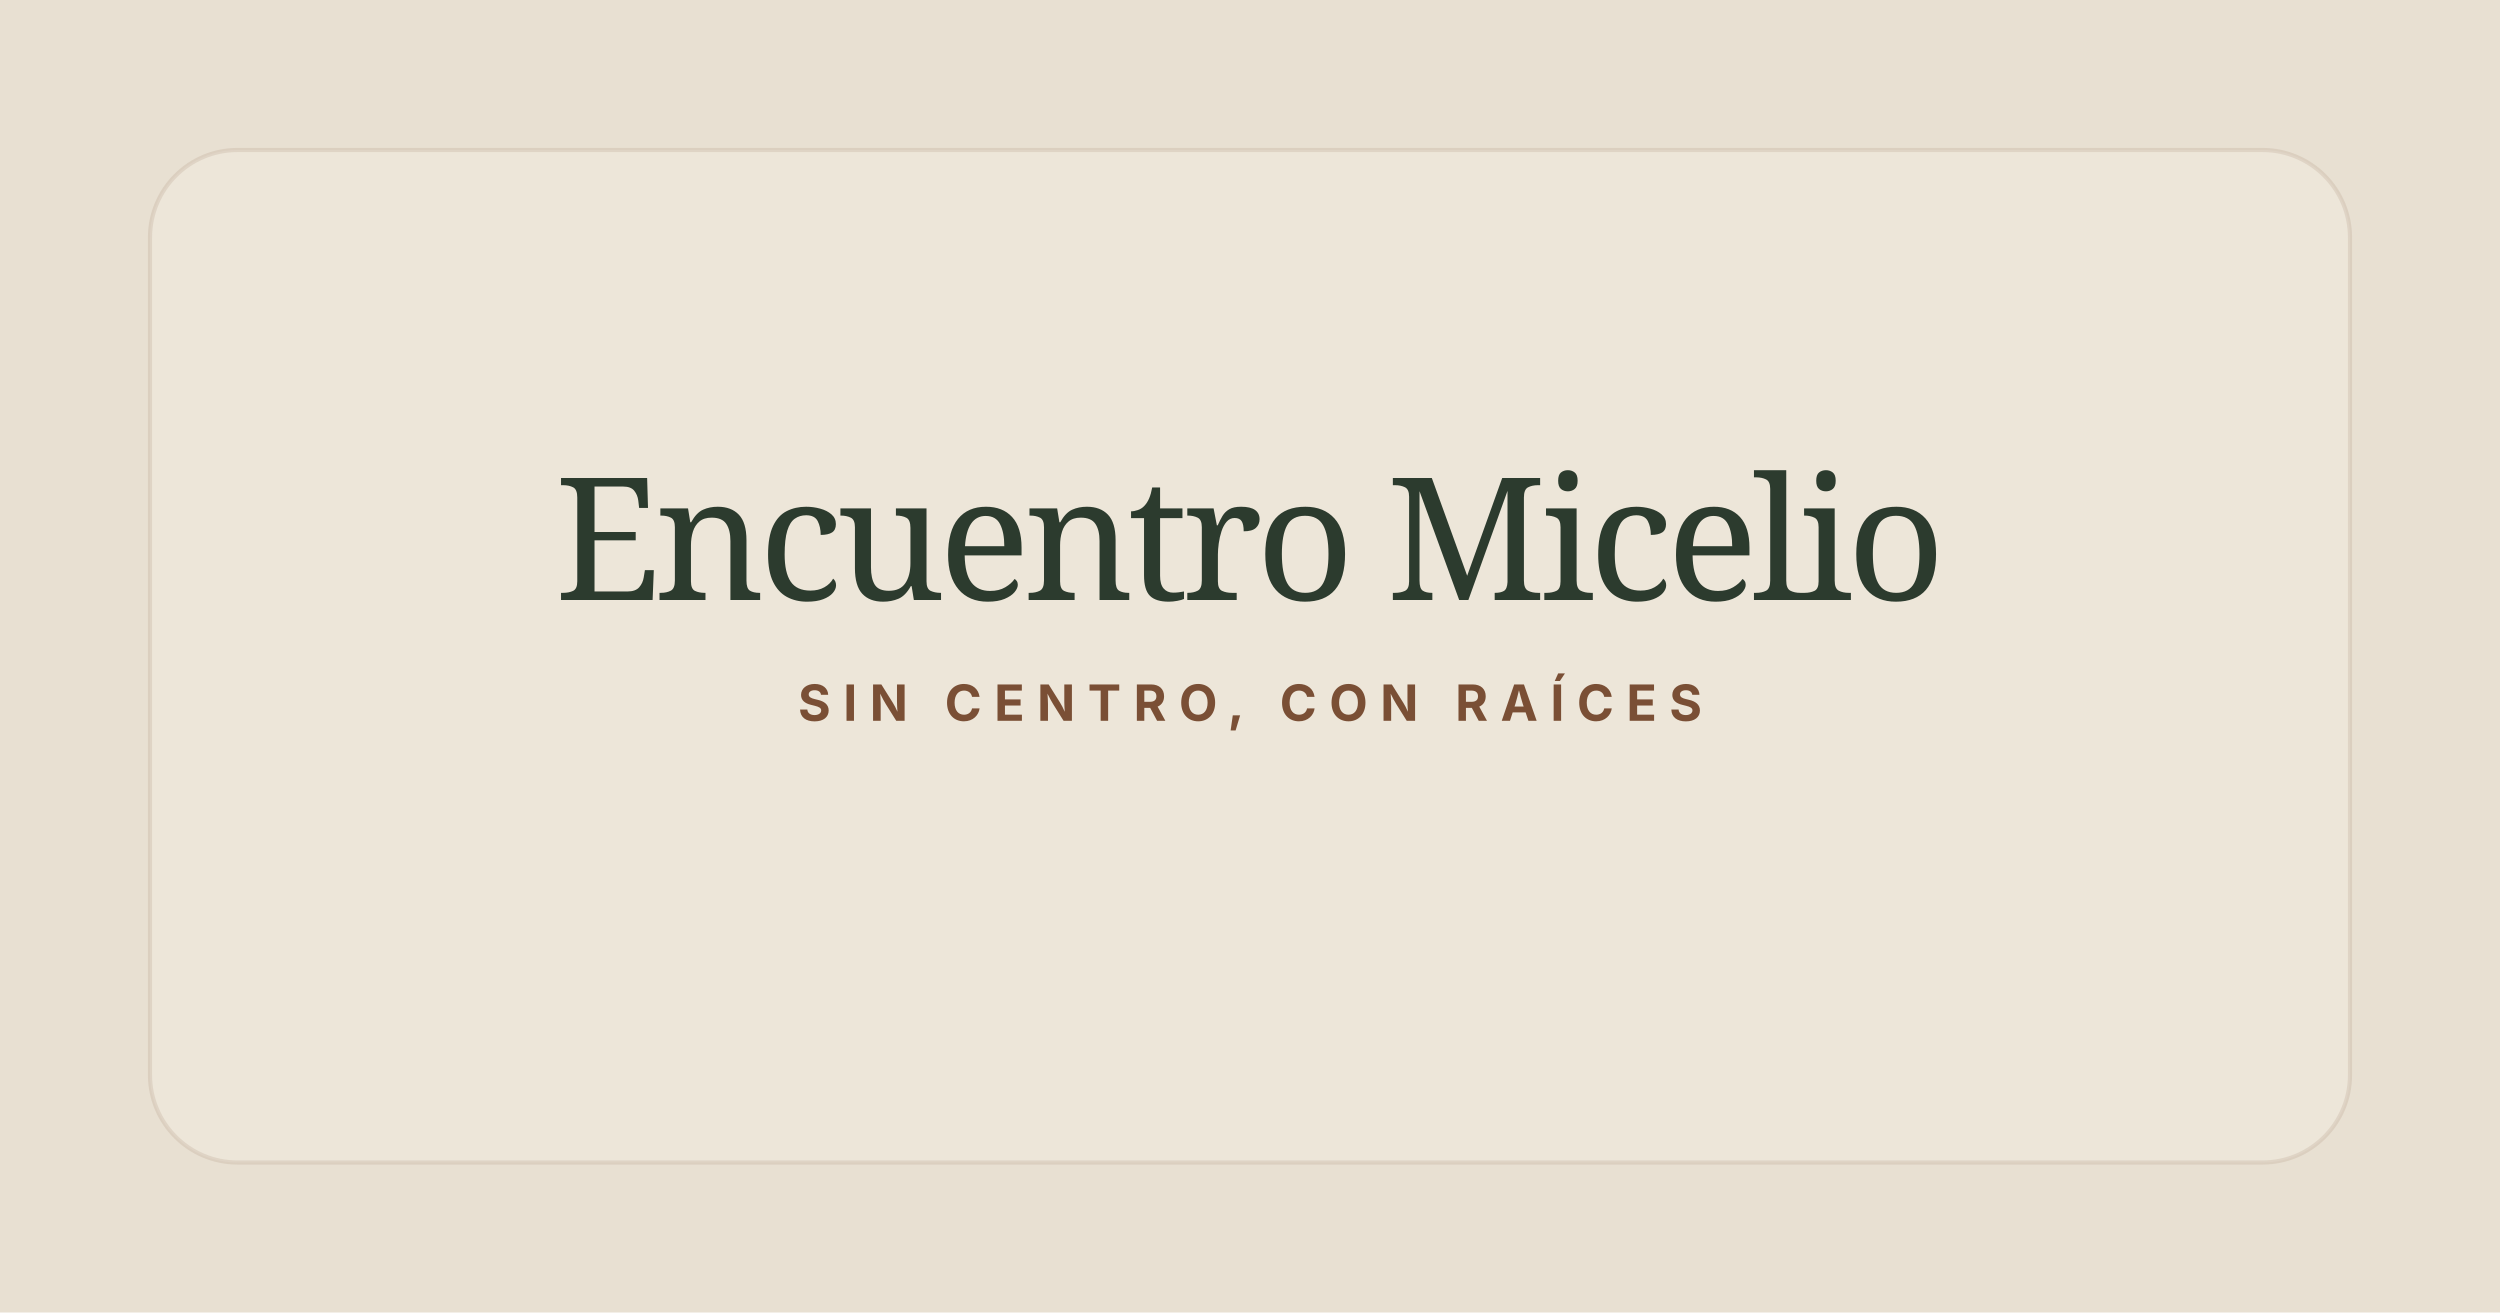
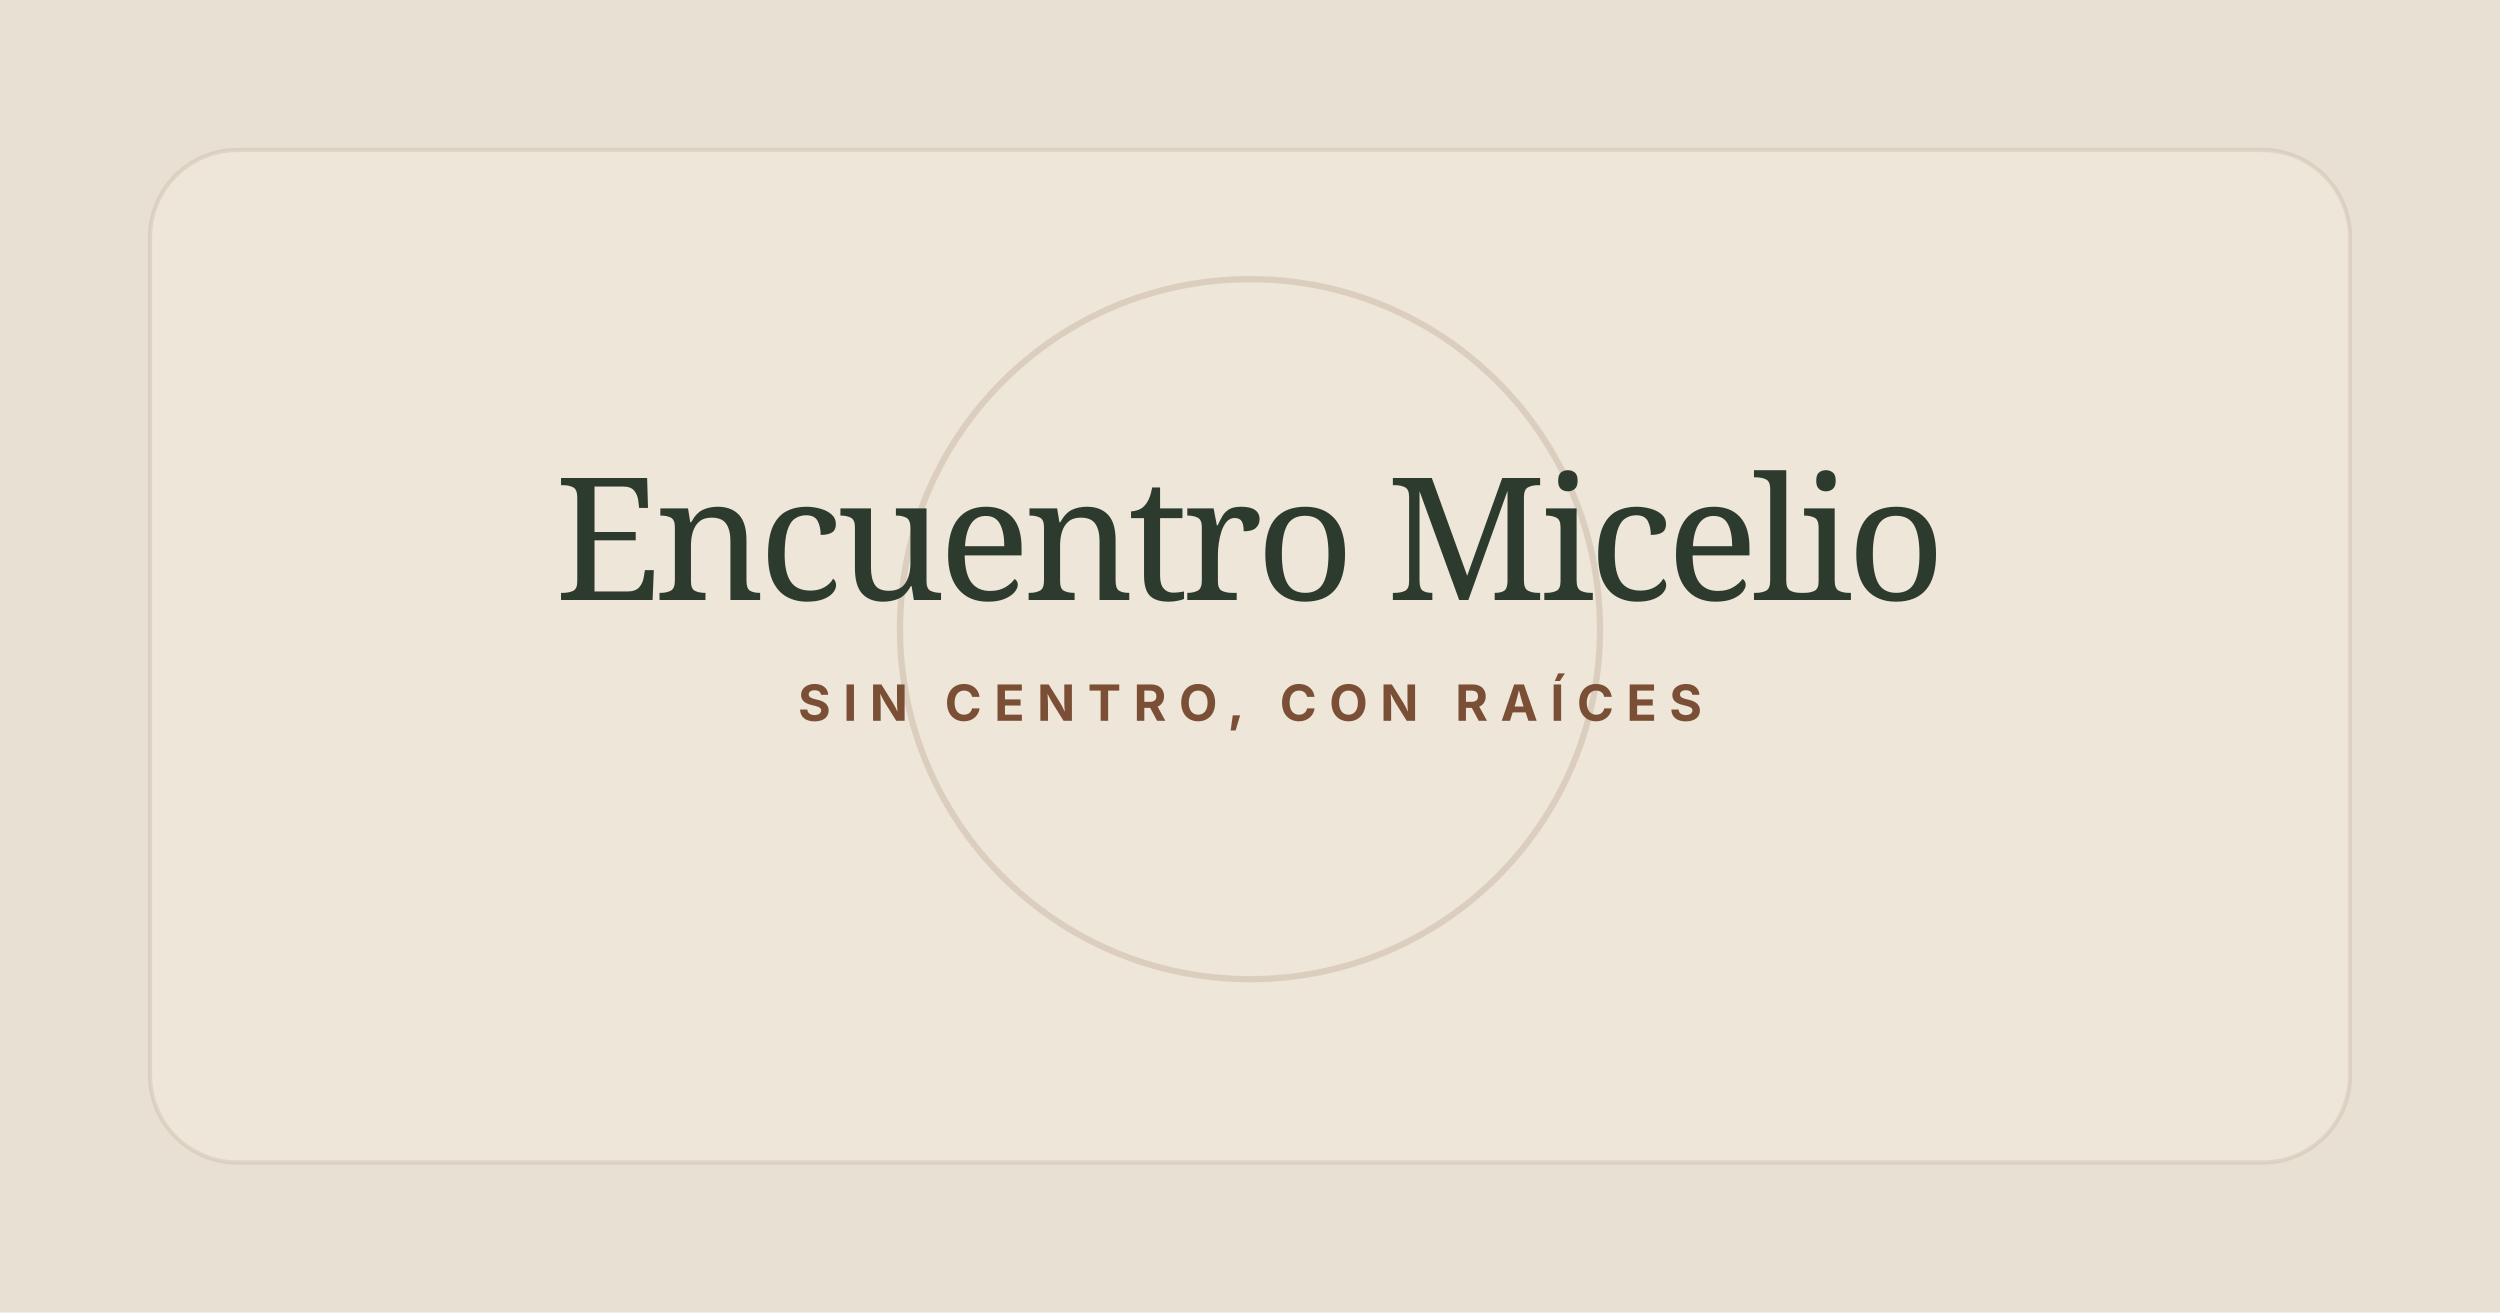
<svg xmlns="http://www.w3.org/2000/svg" viewBox="0 0 1200 630" role="img" aria-labelledby="title desc">
  <style>
    @font-face {
      font-family: "Fraunces";
      font-style: normal;
      font-weight: 450;
      src: url("/fonts/fraunces.ttf") format("truetype");
    }
    @font-face {
      font-family: "Inter";
      font-style: normal;
      font-weight: 700;
      src: url("/fonts/inter.ttf") format("truetype");
    }
    .title { font-family: "Fraunces", Georgia, serif; font-weight: 450; }
    .subtitle { font-family: "Inter", Arial, sans-serif; font-weight: 700; }
  </style>
  <rect width="1200" height="630" fill="#e8e0d2" />
  <rect x="72" y="72" width="1056" height="486" rx="42" fill="#f2eadf" opacity="0.54" />
  <rect x="72" y="72" width="1056" height="486" rx="42" fill="none" stroke="#7a4f35" stroke-opacity="0.12" stroke-width="2" />
+   <circle cx="600" cy="302" r="168" fill="none" stroke="#7a4f35" stroke-opacity="0.16" stroke-width="3" />
  <text class="title" x="600" y="288" text-anchor="middle" fill="#2c3b2e" font-size="82" letter-spacing="-3">
    Encuentro Micelio
  </text>
  <text class="subtitle" x="600" y="346" text-anchor="middle" fill="#7a4f35" font-size="24" letter-spacing="6">
    SIN CENTRO, CON RAÍCES
  </text>
</svg>
